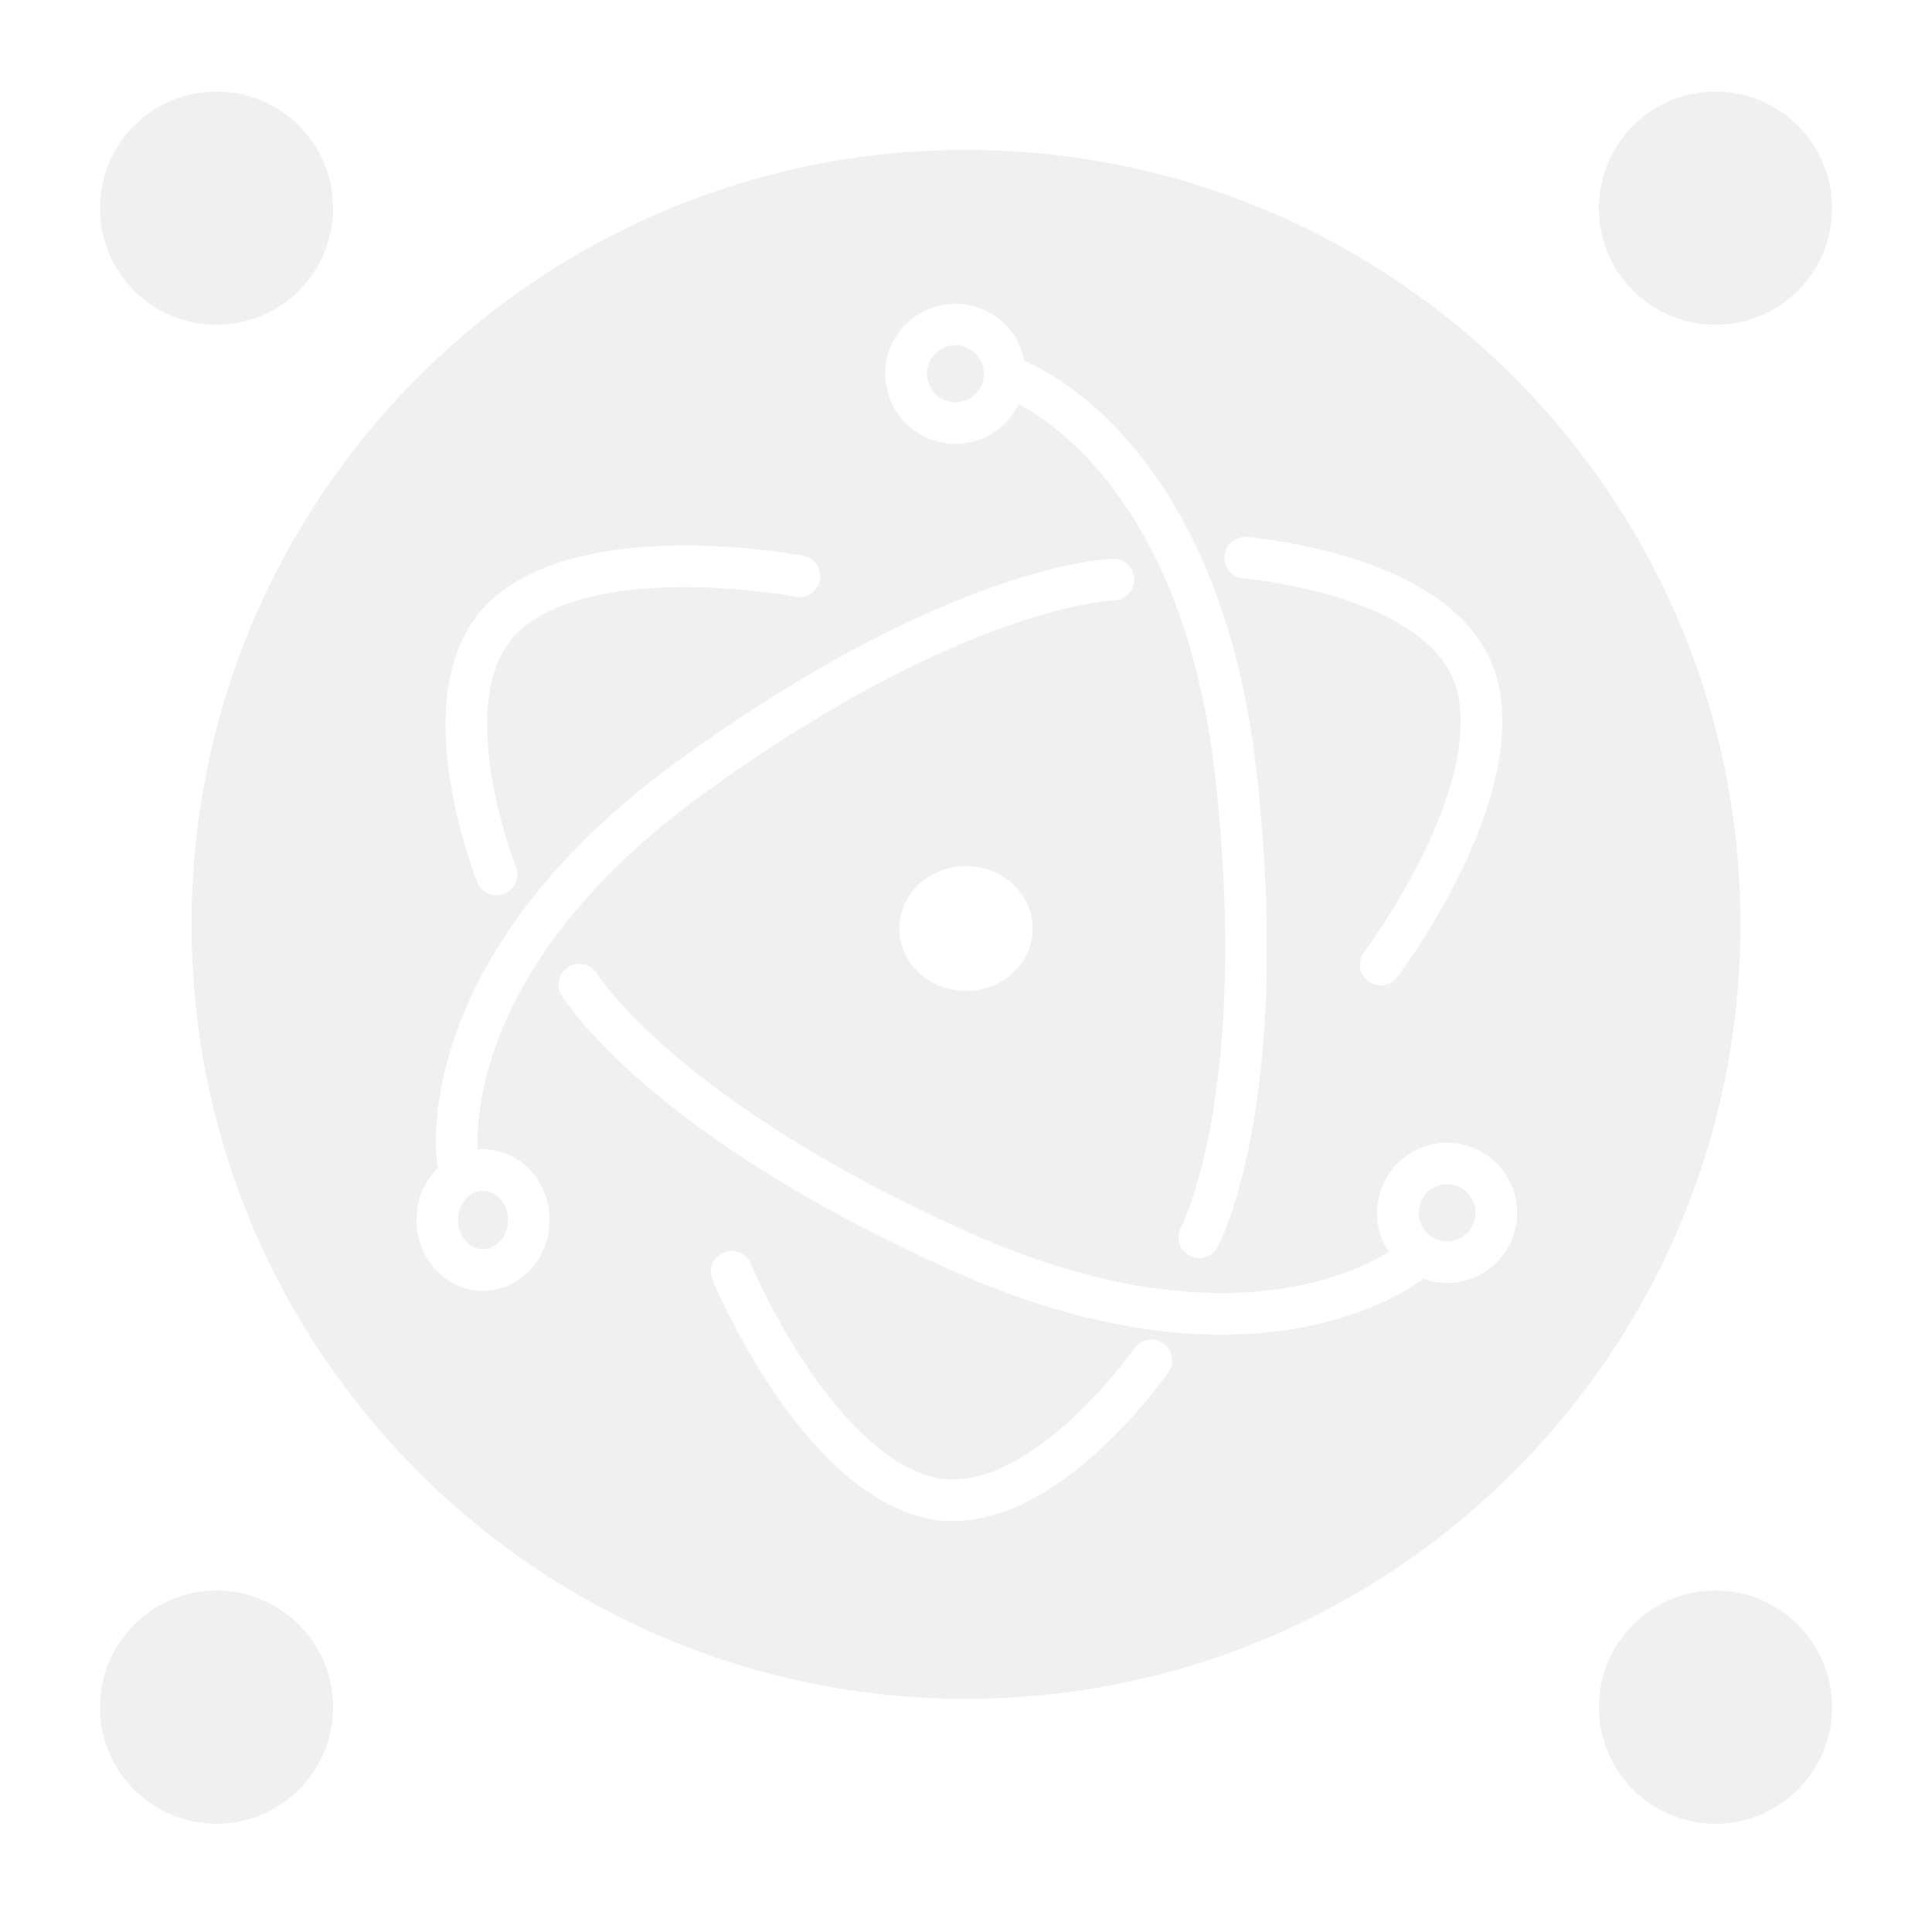
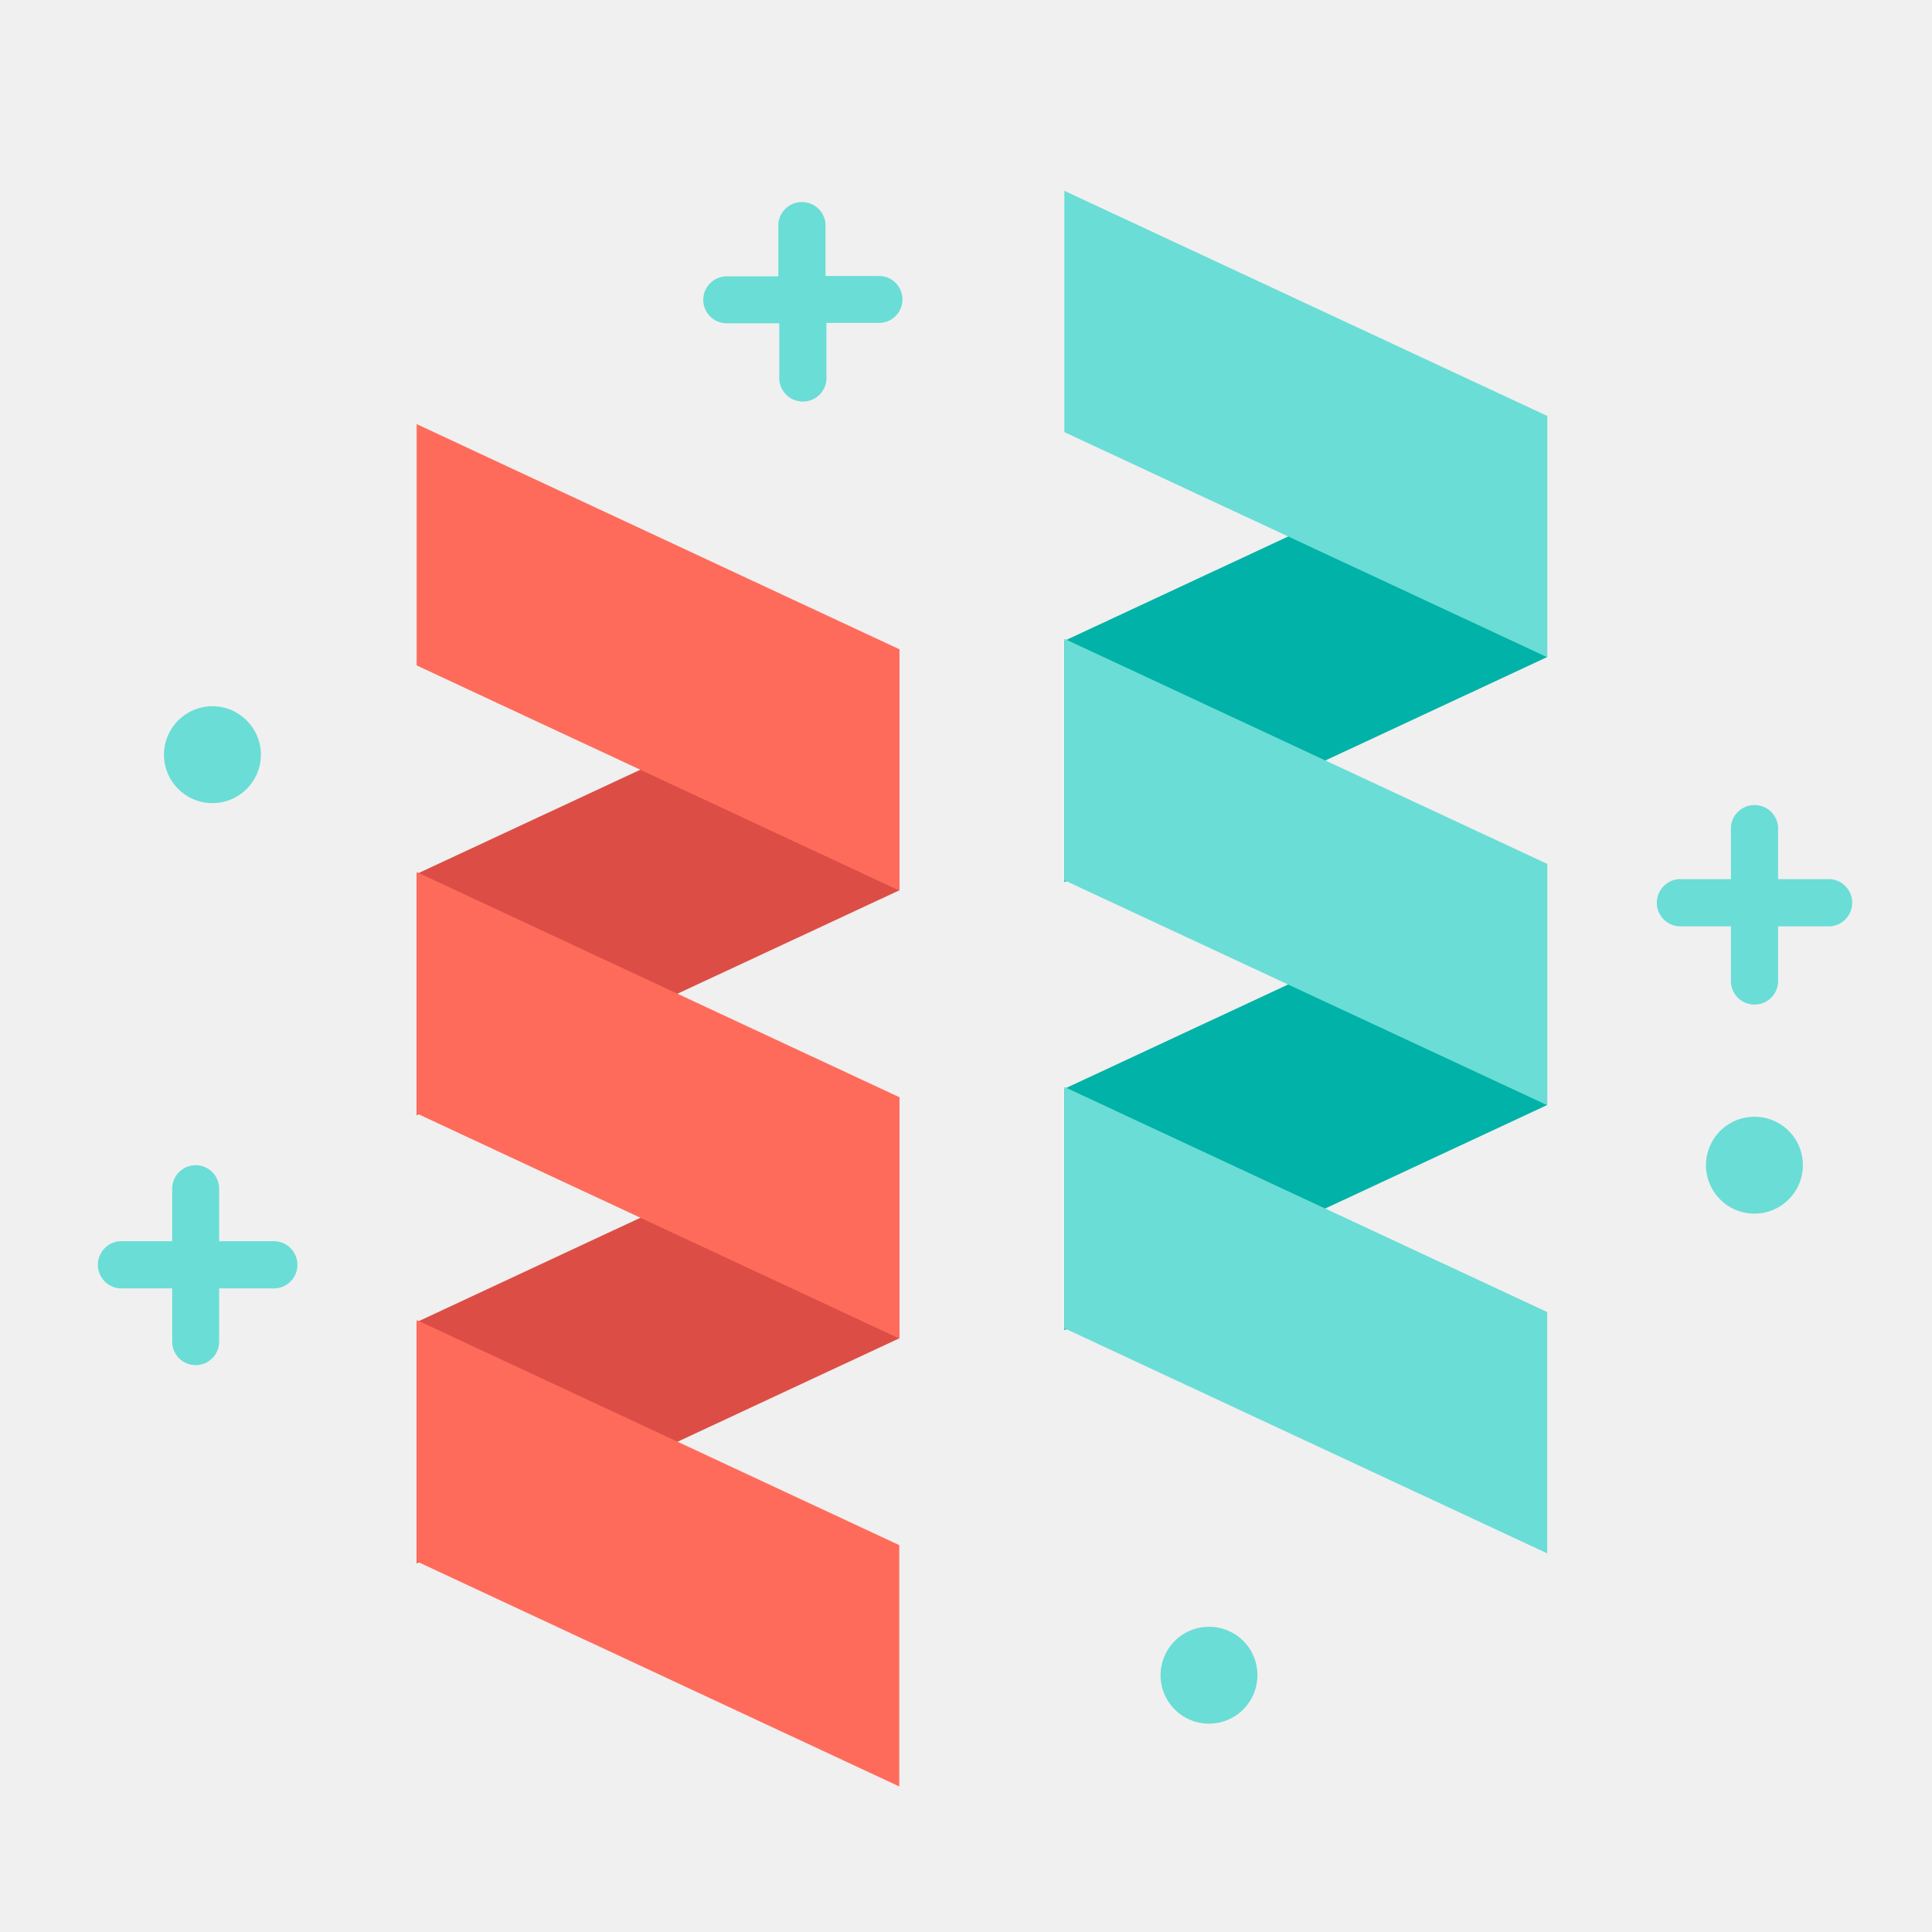
- <svg xmlns="http://www.w3.org/2000/svg" width="232" height="232" viewBox="0 0 232 232" fill="none">
-   <g filter="url(#filter0_b)">
-     <path d="M231.5 1V0.5H231H1H0.5V1V231V231.5H1H231H231.5V231V1ZM40.5 25C40.5 33.008 34.008 39.5 26 39.5C17.992 39.5 11.5 33.008 11.5 25C11.5 16.992 17.992 10.5 26 10.5C34.008 10.5 40.5 16.992 40.5 25ZM220.5 25C220.5 33.008 214.008 39.5 206 39.5C197.992 39.5 191.5 33.008 191.5 25C191.5 16.992 197.992 10.5 206 10.5C214.008 10.5 220.5 16.992 220.5 25ZM40.5 205C40.5 213.008 34.008 219.5 26 219.5C17.992 219.5 11.5 213.008 11.5 205C11.5 196.992 17.992 190.5 26 190.5C34.008 190.5 40.5 196.992 40.5 205ZM220.5 205C220.5 213.008 214.008 219.5 206 219.5C197.992 219.5 191.5 213.008 191.5 205C191.5 196.992 197.992 190.5 206 190.5C214.008 190.5 220.5 196.992 220.5 205ZM209.5 111C209.5 162.639 167.639 204.5 116 204.5C64.361 204.5 22.5 162.639 22.5 111C22.5 59.361 64.361 17.5 116 17.5C167.639 17.5 209.5 59.361 209.5 111Z" fill="white" stroke="white" />
-     <path d="M63.5 146.5C63.5 149.959 60.897 152.5 58 152.5C55.103 152.5 52.5 149.959 52.5 146.5C52.5 143.041 55.103 140.5 58 140.5C60.897 140.5 63.5 143.041 63.5 146.5Z" stroke="white" stroke-width="5" />
-     <path d="M54.986 139.466C54.986 139.466 51.197 116.315 83.187 93.165C115.178 70.014 133.698 69.593 133.698 69.593" stroke="white" stroke-width="5" stroke-linecap="round" />
-     <path d="M178.902 142.686C177.27 139.853 173.652 138.88 170.819 140.512C167.987 142.144 167.014 145.762 168.646 148.595C170.277 151.427 173.896 152.4 176.728 150.768C179.561 149.137 180.534 145.518 178.902 142.686Z" stroke="white" stroke-width="5" />
-     <path d="M169.409 151.555C169.409 151.555 151.24 166.394 115.211 150.232C79.182 134.07 69.572 118.232 69.572 118.232" stroke="white" stroke-width="5" stroke-linecap="round" />
-     <path d="M109.577 41.971C107.966 44.814 108.964 48.426 111.808 50.038C114.651 51.65 118.263 50.651 119.875 47.807C121.487 44.964 120.488 41.352 117.645 39.74C114.801 38.129 111.189 39.127 109.577 41.971Z" stroke="white" stroke-width="5" />
-     <path d="M122.038 45.647C122.038 45.647 144.047 53.767 148.412 93.013C152.778 132.259 144.012 148.579 144.012 148.579" stroke="white" stroke-width="5" stroke-linecap="round" />
-     <path d="M59.633 105C59.633 105 50.437 82.104 61.305 73.362C72.174 64.619 96 69.199 96 69.199" stroke="white" stroke-width="5" stroke-linecap="round" />
-     <path d="M149.532 66.978C149.532 66.978 174.391 68.913 177.477 82.638C180.564 96.363 165.799 115.833 165.799 115.833" stroke="white" stroke-width="5" stroke-linecap="round" />
-     <path d="M138.248 163.363C138.248 163.363 124.023 183.841 110.618 179.573C97.213 175.305 87.866 152.728 87.866 152.728" stroke="white" stroke-width="5" stroke-linecap="round" />
-     <path d="M116 119C120.418 119 124 115.642 124 111.5C124 107.358 120.418 104 116 104C111.582 104 108 107.358 108 111.5C108 115.642 111.582 119 116 119Z" fill="white" />
-   </g>
-   <defs>
-     <filter id="filter0_b" x="-4" y="-4" width="240" height="240" filterUnits="userSpaceOnUse" color-interpolation-filters="sRGB">
-       <feFlood flood-opacity="0" result="BackgroundImageFix" />
-       <feGaussianBlur in="BackgroundImage" stdDeviation="2" />
-       <feComposite in2="SourceAlpha" operator="in" result="effect1_backgroundBlur" />
-       <feBlend mode="normal" in="SourceGraphic" in2="effect1_backgroundBlur" result="shape" />
-     </filter>
-   </defs>
+ <svg xmlns="http://www.w3.org/2000/svg" t="1686041468078" class="icon" viewBox="0 0 1024 1024" version="1.1" p-id="14471" width="256" height="256">
+   <path d="M220.84 591.111l255.802-119.21V344L220.84 463.21v127.901z" fill="#DC4E45" p-id="14472" />
+   <path d="M476.642 472l-255.802-119.309V224.79l255.802 119.309v127.901z" fill="#FF6B5B" p-id="14473" />
+   <path d="M220.84 828.642l255.802-119.309V581.432l-255.802 119.309V828.642z" fill="#DC4E45" p-id="14474" />
+   <path d="M476.642 709.432l-255.802-119.309V462.222l255.802 119.309v127.901zM476.642 946.864l-255.802-119.309V699.654l255.802 119.309v127.901z" fill="#FF6B5B" p-id="14475" />
+   <path d="M564.148 467.556l255.901-119.309V220.346L564.148 339.654v127.901z" fill="#00B2A7" p-id="14476" />
+   <path d="M820.049 348.346L564.148 229.037V101.136l255.901 119.309v127.901z" fill="#6ADDD6" p-id="14477" />
+   <path d="M564.148 704.988L820.049 585.679V457.778L564.148 577.086v127.901z" fill="#00B2A7" p-id="14478" />
+   <path d="M820.049 585.778L564.148 466.568V338.568l255.901 119.309v127.901zM820.049 823.309L564.148 704V576.099l255.901 119.309v127.901zM465.383 146.272H437.531V118.519a12.543 12.543 0 0 0-24.988 0v27.951H385.185a12.444 12.444 0 1 0 0 24.889h27.852v27.852a12.543 12.543 0 1 0 24.988 0v-28.049h27.852a12.444 12.444 0 0 0 0-24.889zM970.272 465.975h-27.852v-27.852a12.543 12.543 0 0 0-24.988 0v27.852h-27.852a12.543 12.543 0 0 0 0 24.988h27.852v27.852a12.543 12.543 0 1 0 24.988 0v-27.852h27.852a12.543 12.543 0 0 0 0-24.988zM144 657.877h-27.852v-27.852a12.444 12.444 0 1 0-24.889 0v27.852H63.309a12.543 12.543 0 0 0 0 24.988h27.951V711.111a12.444 12.444 0 0 0 24.889 0v-28.247h27.852a12.543 12.543 0 1 0 0-24.988zM138.272 400a25.679 25.679 0 1 1-25.679-25.679 25.679 25.679 0 0 1 25.679 25.679zM666.469 887.802a25.679 25.679 0 1 1-25.679-25.58 25.58 25.58 0 0 1 25.679 25.58zM955.556 617.481a25.679 25.679 0 1 1-25.679-25.58 25.58 25.58 0 0 1 25.679 25.58z" fill="#6ADDD6" p-id="14479" />
</svg>
